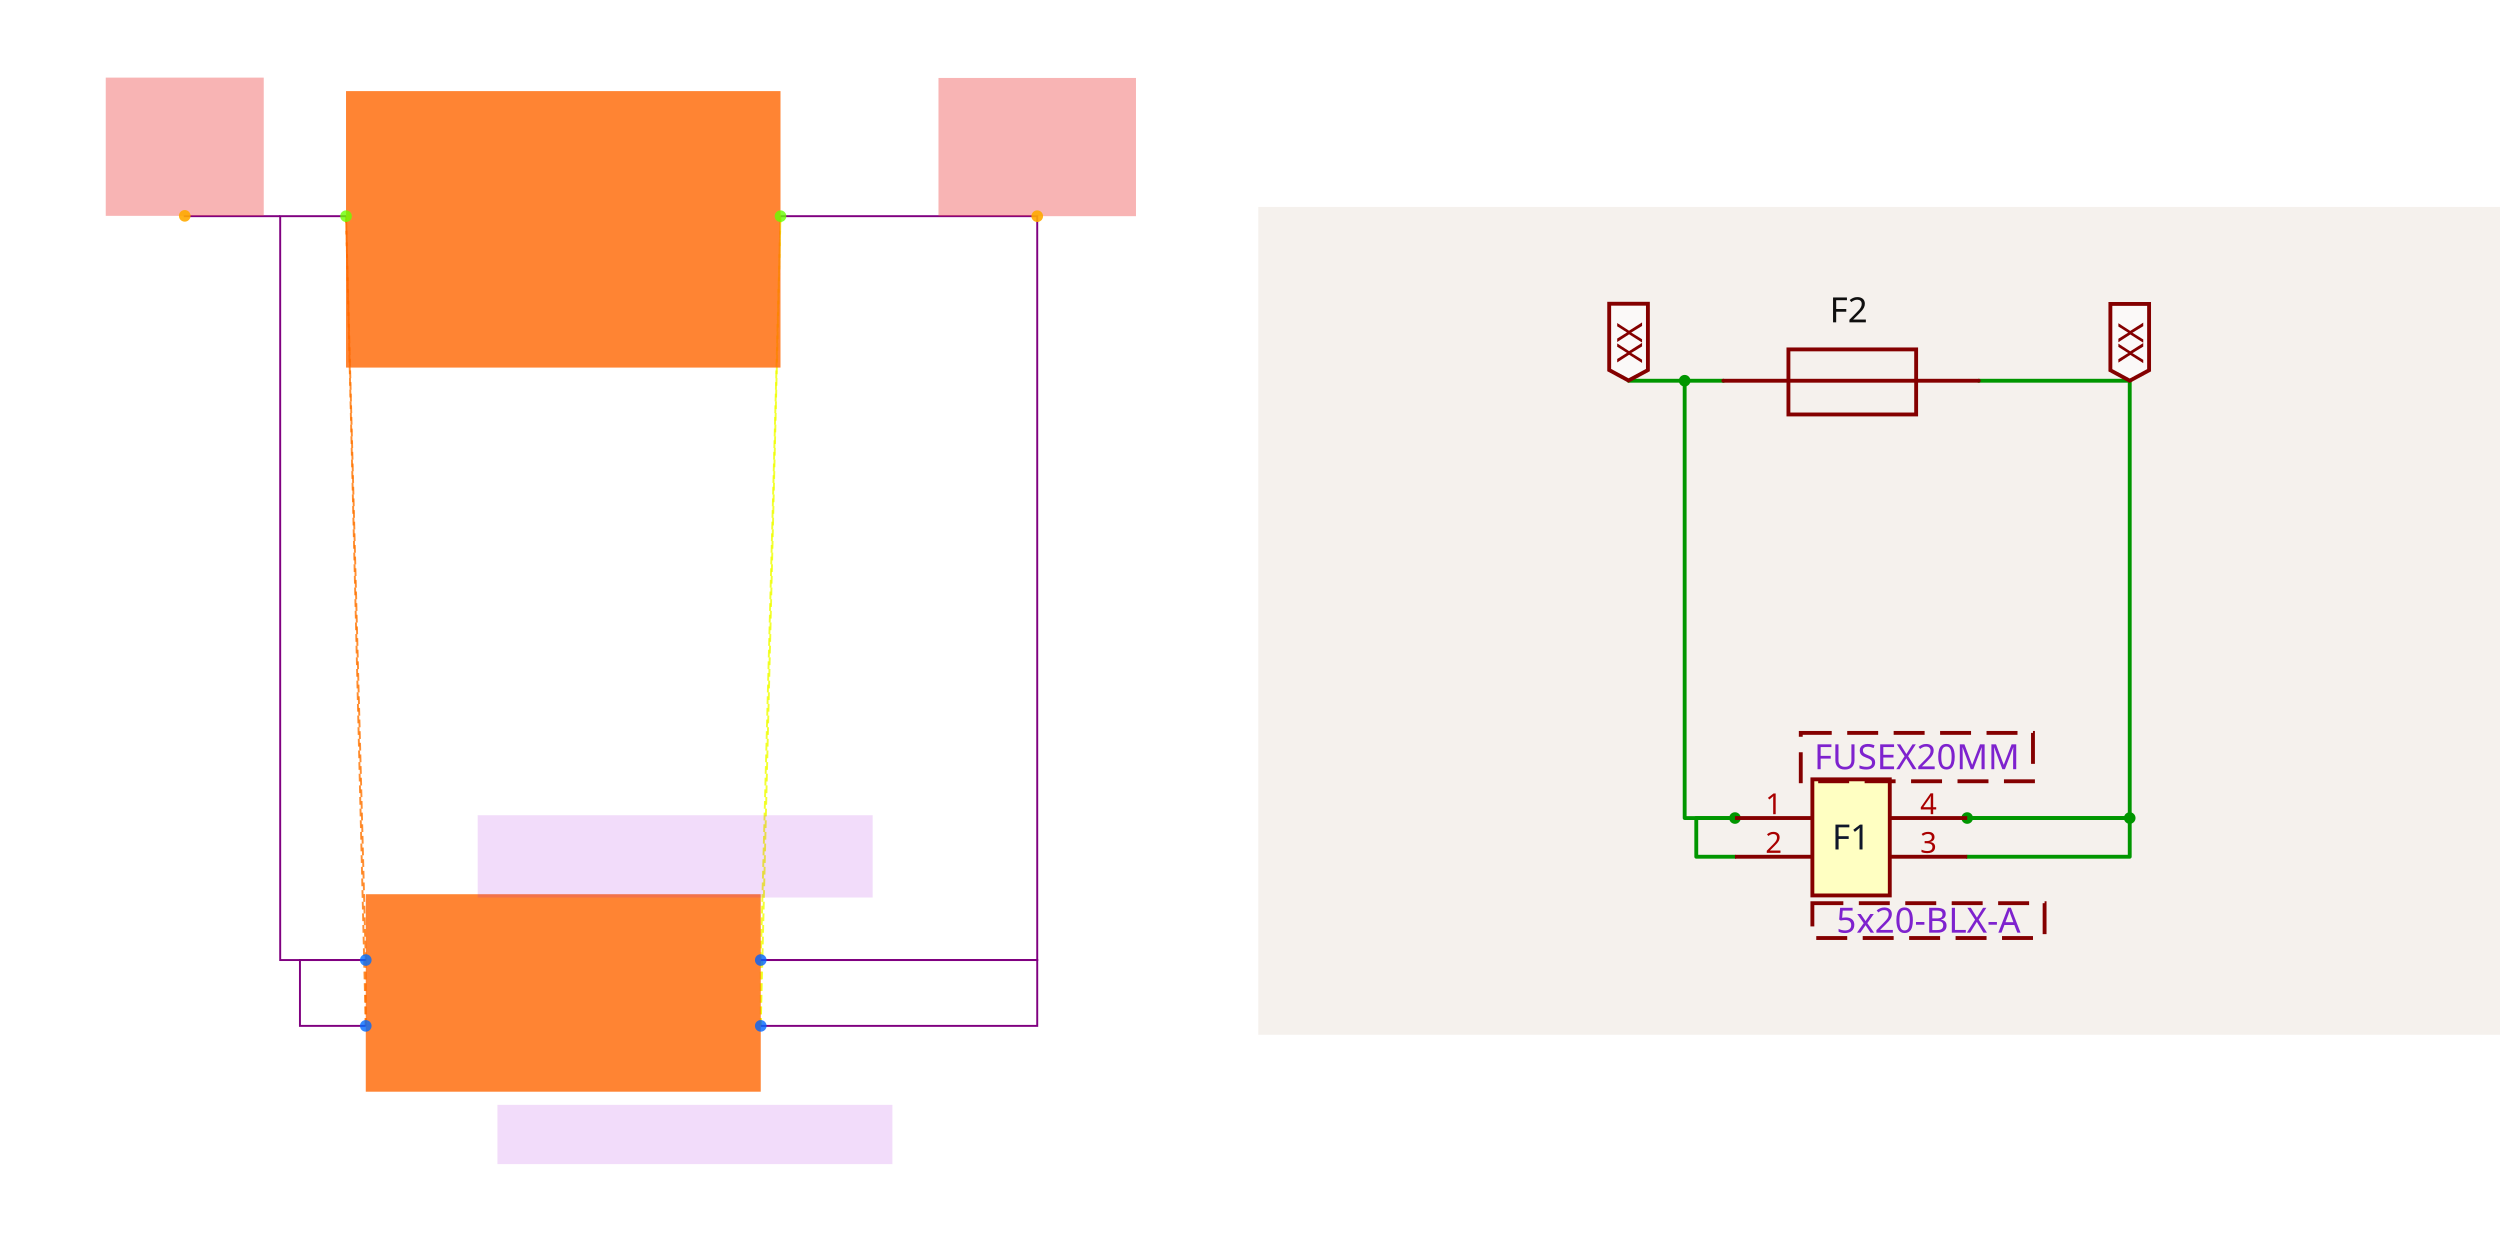
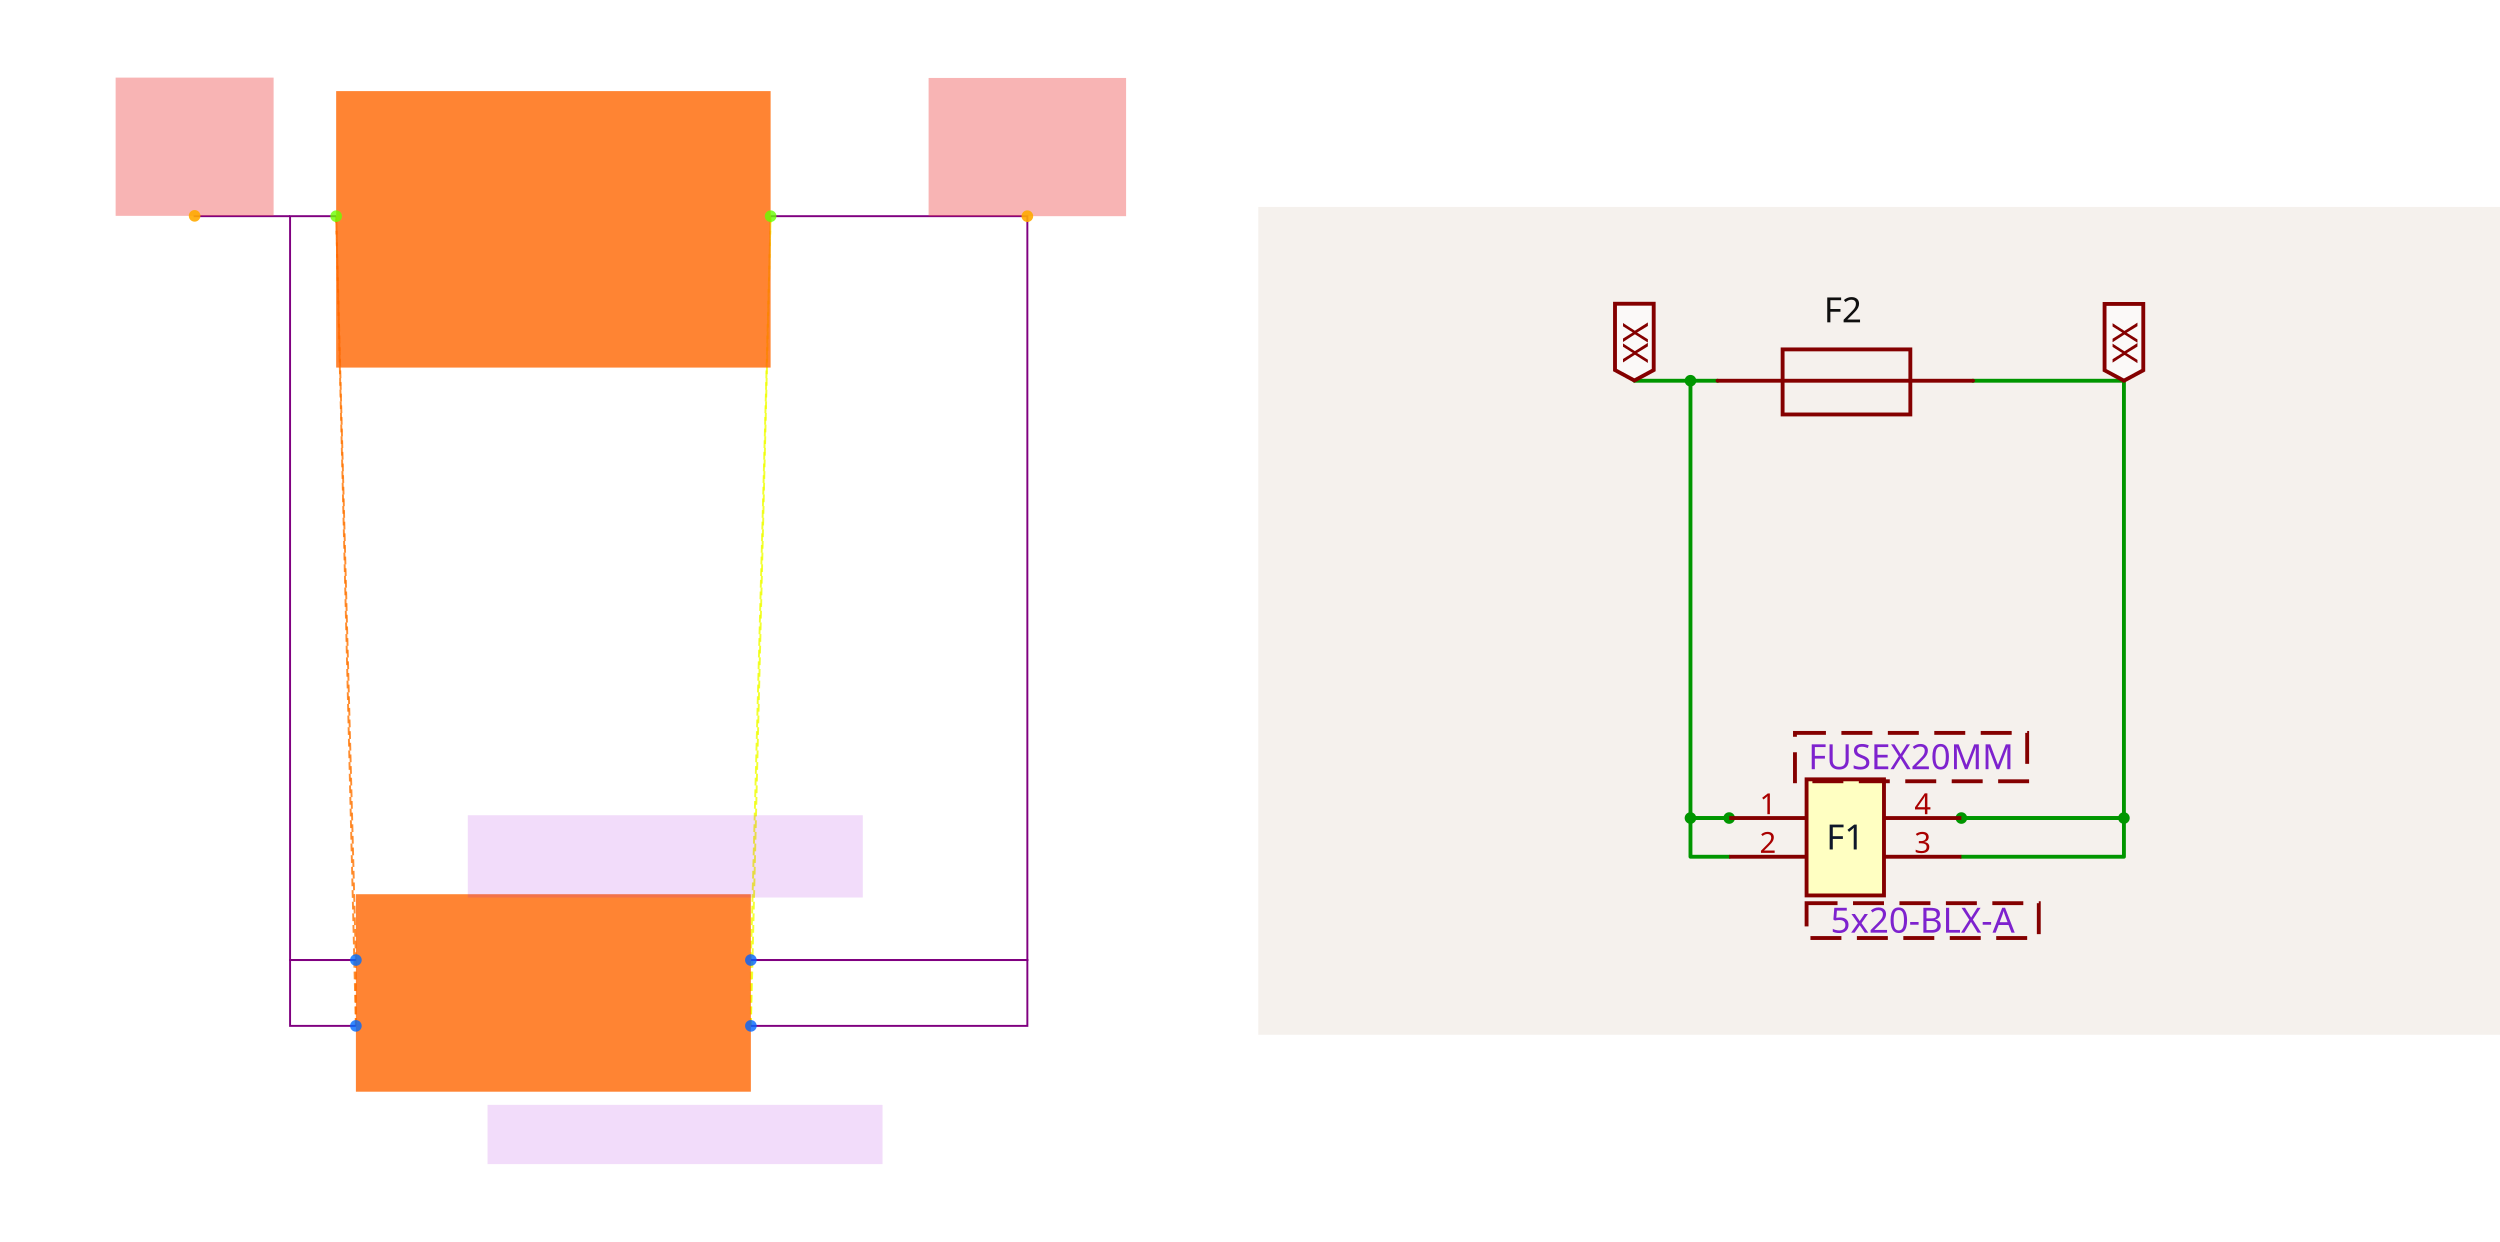
<svg xmlns="http://www.w3.org/2000/svg" width="2416" height="1200" viewBox="0 0 2416 1200" role="img" aria-label="Solver debug visualization on the left and Circuit JSON schematic on the right">
  <g transform="translate(0, 0) scale(1.875, 1.875) translate(0, 0)">
    <rect width="100%" height="100%" fill="white" />
    <g>
-       <polyline data-points="-0.6000000000000001,0.1 -0.6000000000000001,-0.1" data-type="line" data-label="" points="188.525,494.82 188.525,528.749" fill="none" stroke="hsl(27, 100%, 50%, 0.8)" stroke-width="1px" stroke-dasharray="4 2" />
+       <polyline data-points="-0.6000000000000001,0.1 -0.6000000000000001,-0.1" data-type="line" data-label="" points="183.435,494.82 183.435,528.749" fill="none" stroke="hsl(27, 100%, 50%, 0.8)" stroke-width="1px" stroke-dasharray="4 2" />
    </g>
    <g>
-       <polyline data-points="-0.6000000000000001,0.1 -0.6599999999999999,2.36" data-type="line" data-label="" points="188.525,494.82 178.346,111.421" fill="none" stroke="hsl(27, 100%, 50%, 0.8)" stroke-width="1px" stroke-dasharray="4 2" />
+       <polyline data-points="-0.6000000000000001,0.1 -0.6599999999999999,2.36" data-type="line" data-label="" points="183.435,494.82 173.257,111.421" fill="none" stroke="hsl(27, 100%, 50%, 0.8)" stroke-width="1px" stroke-dasharray="4 2" />
    </g>
    <g>
-       <polyline data-points="-0.6000000000000001,-0.1 -0.6599999999999999,2.36" data-type="line" data-label="" points="188.525,528.749 178.346,111.421" fill="none" stroke="hsl(27, 100%, 50%, 0.8)" stroke-width="1px" stroke-dasharray="4 2" />
+       <polyline data-points="-0.6000000000000001,-0.1 -0.6599999999999999,2.36" data-type="line" data-label="" points="183.435,528.749 173.257,111.421" fill="none" stroke="hsl(27, 100%, 50%, 0.8)" stroke-width="1px" stroke-dasharray="4 2" />
    </g>
    <g>
-       <polyline data-points="0.6000000000000001,0.1 0.6000000000000001,-0.1" data-type="line" data-label="" points="392.099,494.82 392.099,528.749" fill="none" stroke="hsl(64, 100%, 50%, 0.8)" stroke-width="1px" stroke-dasharray="4 2" />
+       <polyline data-points="0.6000000000000001,0.1 0.6000000000000001,-0.1" data-type="line" data-label="" points="387.01,494.82 387.01,528.749" fill="none" stroke="hsl(64, 100%, 50%, 0.8)" stroke-width="1px" stroke-dasharray="4 2" />
    </g>
    <g>
-       <polyline data-points="0.6000000000000001,0.1 0.6599999999999999,2.36" data-type="line" data-label="" points="392.099,494.82 402.278,111.421" fill="none" stroke="hsl(64, 100%, 50%, 0.8)" stroke-width="1px" stroke-dasharray="4 2" />
+       <polyline data-points="0.6000000000000001,0.1 0.6599999999999999,2.36" data-type="line" data-label="" points="387.01,494.82 397.189,111.421" fill="none" stroke="hsl(64, 100%, 50%, 0.8)" stroke-width="1px" stroke-dasharray="4 2" />
    </g>
    <g>
-       <polyline data-points="0.6000000000000001,-0.1 0.6599999999999999,2.36" data-type="line" data-label="" points="392.099,528.749 402.278,111.421" fill="none" stroke="hsl(64, 100%, 50%, 0.8)" stroke-width="1px" stroke-dasharray="4 2" />
+       <polyline data-points="0.6000000000000001,-0.1 0.6599999999999999,2.36" data-type="line" data-label="" points="387.01,528.749 397.189,111.421" fill="none" stroke="hsl(64, 100%, 50%, 0.8)" stroke-width="1px" stroke-dasharray="4 2" />
    </g>
    <g>
-       <polyline data-points="-0.6000000000000001,-0.1 -0.8,-0.1 -0.8,0.1 -0.6000000000000001,0.1" data-type="line" data-label="" points="188.525,528.749 154.596,528.749 154.596,494.82 188.525,494.82" fill="none" stroke="purple" stroke-width="1px" />
+       <polyline data-points="-0.6000000000000001,-0.1 -0.8,-0.1 -0.8,0.1 -0.6000000000000001,0.1" data-type="line" data-label="" points="183.435,528.749 149.506,528.749 149.506,494.82 183.435,494.82" fill="none" stroke="purple" stroke-width="1px" />
    </g>
    <g>
-       <polyline data-points="-0.6599999999999999,2.36 -0.8599999999999999,2.36 -0.8599999999999999,0.1 -0.6000000000000001,0.1" data-type="line" data-label="" points="178.346,111.421 144.417,111.421 144.417,494.82 188.525,494.82" fill="none" stroke="purple" stroke-width="1px" />
+       <polyline data-points="-0.6599999999999999,2.36 -0.8,2.36 -0.8,0.1 -0.6000000000000001,0.1" data-type="line" data-label="" points="173.257,111.421 149.506,111.421 149.506,494.82 183.435,494.82" fill="none" stroke="purple" stroke-width="1px" />
    </g>
    <g>
-       <polyline data-points="0.6000000000000001,0.1 1.4400000000000002,0.1 1.4400000000000002,-0.1 0.6000000000000001,-0.1" data-type="line" data-label="" points="392.099,494.82 534.602,494.82 534.602,528.749 392.099,528.749" fill="none" stroke="purple" stroke-width="1px" />
+       <polyline data-points="0.6000000000000001,0.1 1.4400000000000002,0.1 1.4400000000000002,-0.1 0.6000000000000001,-0.1" data-type="line" data-label="" points="387.01,494.82 529.512,494.82 529.512,528.749 387.01,528.749" fill="none" stroke="purple" stroke-width="1px" />
    </g>
    <g>
-       <polyline data-points="0.6599999999999999,2.36 1.4400000000000002,2.36 1.4400000000000002,0.1 0.6000000000000001,0.1" data-type="line" data-label="" points="402.278,111.421 534.602,111.421 534.602,494.82 392.099,494.82" fill="none" stroke="purple" stroke-width="1px" />
+       <polyline data-points="0.6599999999999999,2.36 1.4400000000000002,2.36 1.4400000000000002,0.1 0.6000000000000001,0.1" data-type="line" data-label="" points="397.189,111.421 529.512,111.421 529.512,494.82 387.01,494.82" fill="none" stroke="purple" stroke-width="1px" />
    </g>
    <g>
-       <polyline data-points="-0.8599999999999999,2.36 -1.15,2.36 -1.15,2.3609999999999998" data-type="line" data-label="" points="144.417,111.421 95.22,111.421 95.22,111.251" fill="none" stroke="purple" stroke-width="1px" />
+       <polyline data-points="-0.8,2.36 -1.09,2.36 -1.09,2.3609999999999998" data-type="line" data-label="" points="149.506,111.421 100.309,111.421 100.309,111.251" fill="none" stroke="purple" stroke-width="1px" />
    </g>
    <g>
-       <rect data-type="rect" data-label="schematic_component_0" data-x="0" data-y="0" x="188.525" y="460.891" width="203.575" height="101.787" fill="hsl(24, 100%, 50%, 0.8)" stroke="black" stroke-width="0.006" />
+       <rect data-type="rect" data-label="schematic_component_0" data-x="0" data-y="0" x="183.435" y="460.891" width="203.575" height="101.787" fill="hsl(24, 100%, 50%, 0.8)" stroke="black" stroke-width="0.006" />
    </g>
    <g>
-       <rect data-type="rect" data-label="schematic_component_1" data-x="0" data-y="2.32" x="178.346" y="46.955" width="223.932" height="142.502" fill="hsl(24, 100%, 50%, 0.8)" stroke="black" stroke-width="0.006" />
+       <rect data-type="rect" data-label="schematic_component_1" data-x="0" data-y="2.32" x="173.257" y="46.955" width="223.932" height="142.502" fill="hsl(24, 100%, 50%, 0.8)" stroke="black" stroke-width="0.006" />
    </g>
    <g>
-       <rect data-type="rect" data-label="5x20-BLX-A" data-x="0.4" data-y="-0.43000000000000005" x="256.383" y="569.464" width="203.575" height="30.536" fill="rgba(160, 0, 220, 0.14)" stroke="black" stroke-width="0.006" />
+       <rect data-type="rect" data-label="5x20-BLX-A" data-x="0.4" data-y="-0.43000000000000005" x="251.294" y="569.464" width="203.575" height="30.536" fill="rgba(160, 0, 220, 0.14)" stroke="black" stroke-width="0.006" />
    </g>
    <g>
-       <rect data-type="rect" data-label="FUSEX20MM" data-x="0.3400000000000001" data-y="0.41500000000000004" x="246.204" y="420.176" width="203.575" height="42.411" fill="rgba(160, 0, 220, 0.14)" stroke="black" stroke-width="0.006" />
+       <rect data-type="rect" data-label="FUSEX20MM" data-x="0.3400000000000001" data-y="0.41500000000000004" x="241.115" y="420.176" width="203.575" height="42.411" fill="rgba(160, 0, 220, 0.14)" stroke="black" stroke-width="0.006" />
    </g>
    <g>
-       <rect data-type="rect" data-label="netId: VIN globalConnNetId: connectivity_net0" data-x="-1.15" data-y="2.5709999999999997" x="54.505" y="40" width="81.43" height="71.251" fill="#ef444466" stroke="#ef4444" stroke-width="0.006" />
+       <rect data-type="rect" data-label="netId: VIN globalConnNetId: connectivity_net0" data-x="-1.09" data-y="2.5709999999999997" x="59.594" y="40" width="81.43" height="71.251" fill="#ef444466" stroke="#ef4444" stroke-width="0.006" />
    </g>
    <g>
-       <rect data-type="rect" data-label="netId: VOUT globalConnNetId: connectivity_net1" data-x="1.4400000000000002" data-y="2.57" x="483.708" y="40.17" width="101.787" height="71.251" fill="#ef444466" stroke="#ef4444" stroke-width="0.006" />
+       <rect data-type="rect" data-label="netId: VOUT globalConnNetId: connectivity_net1" data-x="1.4400000000000002" data-y="2.57" x="478.619" y="40.17" width="101.787" height="71.251" fill="#ef444466" stroke="#ef4444" stroke-width="0.006" />
    </g>
    <g>
-       <circle data-type="point" data-label="F1.1 x-" data-x="-0.6000000000000001" data-y="0.1" cx="188.525" cy="494.82" r="3" fill="hsl(214, 100%, 50%, 0.8)" />
+       <circle data-type="point" data-label="F1.1 x-" data-x="-0.6000000000000001" data-y="0.1" cx="183.435" cy="494.82" r="3" fill="hsl(214, 100%, 50%, 0.8)" />
    </g>
    <g>
-       <circle data-type="point" data-label="F1.2 x-" data-x="-0.6000000000000001" data-y="-0.1" cx="188.525" cy="528.749" r="3" fill="hsl(215, 100%, 50%, 0.8)" />
+       <circle data-type="point" data-label="F1.2 x-" data-x="-0.6000000000000001" data-y="-0.1" cx="183.435" cy="528.749" r="3" fill="hsl(215, 100%, 50%, 0.8)" />
    </g>
    <g>
-       <circle data-type="point" data-label="F1.4 x+" data-x="0.6000000000000001" data-y="0.1" cx="392.099" cy="494.82" r="3" fill="hsl(217, 100%, 50%, 0.8)" />
+       <circle data-type="point" data-label="F1.4 x+" data-x="0.6000000000000001" data-y="0.1" cx="387.01" cy="494.82" r="3" fill="hsl(217, 100%, 50%, 0.8)" />
    </g>
    <g>
-       <circle data-type="point" data-label="F1.3 x+" data-x="0.6000000000000001" data-y="-0.1" cx="392.099" cy="528.749" r="3" fill="hsl(216, 100%, 50%, 0.8)" />
+       <circle data-type="point" data-label="F1.3 x+" data-x="0.6000000000000001" data-y="-0.1" cx="387.01" cy="528.749" r="3" fill="hsl(216, 100%, 50%, 0.8)" />
    </g>
    <g>
-       <circle data-type="point" data-label="F2.1 x-" data-x="-0.6599999999999999" data-y="2.36" cx="178.346" cy="111.421" r="3" fill="hsl(95, 100%, 50%, 0.8)" />
+       <circle data-type="point" data-label="F2.1 x-" data-x="-0.6599999999999999" data-y="2.36" cx="173.257" cy="111.421" r="3" fill="hsl(95, 100%, 50%, 0.8)" />
    </g>
    <g>
-       <circle data-type="point" data-label="F2.2 x+" data-x="0.6599999999999999" data-y="2.36" cx="402.278" cy="111.421" r="3" fill="hsl(96, 100%, 50%, 0.8)" />
+       <circle data-type="point" data-label="F2.2 x+" data-x="0.6599999999999999" data-y="2.36" cx="397.189" cy="111.421" r="3" fill="hsl(96, 100%, 50%, 0.8)" />
    </g>
    <g>
-       <circle data-type="point" data-label="anchorPoint orientation: y+" data-x="-1.15" data-y="2.3609999999999998" cx="95.22" cy="111.251" r="3" fill="hsl(40, 100%, 50%, 0.9)" />
+       <circle data-type="point" data-label="anchorPoint orientation: y+" data-x="-1.09" data-y="2.3609999999999998" cx="100.309" cy="111.251" r="3" fill="hsl(40, 100%, 50%, 0.9)" />
    </g>
    <g>
-       <circle data-type="point" data-label="anchorPoint orientation: y+" data-x="1.4400000000000002" data-y="2.36" cx="534.602" cy="111.421" r="3" fill="hsl(40, 100%, 50%, 0.9)" />
+       <circle data-type="point" data-label="anchorPoint orientation: y+" data-x="1.4400000000000002" data-y="2.36" cx="529.512" cy="111.421" r="3" fill="hsl(40, 100%, 50%, 0.9)" />
    </g>
    <g id="crosshair" style="display: none">
      <line id="crosshair-h" y1="0" y2="640" stroke="#666" stroke-width="0.5" />
      <line id="crosshair-v" x1="0" x2="640" stroke="#666" stroke-width="0.5" />
      <text id="coordinates" font-family="monospace" font-size="12" fill="#666" />
    </g>
  </g>
  <g transform="translate(1216, 200)">
    <style>
              .boundary { fill: rgb(245, 241, 237); }
              .schematic-boundary { fill: none; stroke: #fff; }
              .component { fill: none; stroke: rgb(132, 0, 0); }
              .chip { fill: rgb(255, 255, 194); stroke: rgb(132, 0, 0); }
              .component-pin { fill: none; stroke: rgb(132, 0, 0); }
              .text { font-family: sans-serif; fill: rgb(0, 150, 0); }
              .pin-number { fill: rgb(169, 0, 0); }
              .port-label { fill: rgb(0, 100, 100); }
              .component-name { fill: rgb(0, 100, 100); }

            </style>
    <rect class="boundary" x="0" y="0" width="1200" height="800" />
    <g class="trace sch-trace" data-layer="base" data-circuit-json-type="schematic_trace" data-schematic-trace-id="schematic_trace_0__stack1">
-       <path d="M 460.68 627.954 L 423.279 627.954 L 423.279 590.553 L 460.68 590.553" class="trace-invisible-hover-outline sch-trace-hitbox" stroke="rgb(0, 150, 0)" fill="none" stroke-width="29.921px" stroke-linecap="round" opacity="0" stroke-linejoin="round" />
-       <path class="sch-trace-path" d="M 460.68 627.954 L 423.279 627.954 L 423.279 590.553 L 460.68 590.553" stroke="rgb(0, 150, 0)" fill="none" stroke-width="3.74px" stroke-linecap="round" stroke-linejoin="round" />
+       <path d="M 455.07 627.954 L 417.669 627.954 L 417.669 590.553 L 455.07 590.553" class="trace-invisible-hover-outline sch-trace-hitbox" stroke="rgb(0, 150, 0)" fill="none" stroke-width="29.921px" stroke-linecap="round" opacity="0" stroke-linejoin="round" />
+       <path class="sch-trace-path" d="M 455.07 627.954 L 417.669 627.954 L 417.669 590.553 L 455.07 590.553" stroke="rgb(0, 150, 0)" fill="none" stroke-width="3.74px" stroke-linecap="round" stroke-linejoin="round" />
    </g>
    <g class="trace sch-trace" data-layer="base" data-circuit-json-type="schematic_trace" data-schematic-trace-id="schematic_trace_1__stack1">
-       <path d="M 449.46 167.919 L 412.059 167.919 L 412.059 590.553 L 460.68 590.553" class="trace-invisible-hover-outline sch-trace-hitbox" stroke="rgb(0, 150, 0)" fill="none" stroke-width="29.921px" stroke-linecap="round" opacity="0" stroke-linejoin="round" />
-       <path class="sch-trace-path" d="M 449.46 167.919 L 412.059 167.919 L 412.059 590.553 L 460.68 590.553" stroke="rgb(0, 150, 0)" fill="none" stroke-width="3.74px" stroke-linecap="round" stroke-linejoin="round" />
+       <path d="M 443.85 167.919 L 417.669 167.919 L 417.669 590.553 L 455.07 590.553" class="trace-invisible-hover-outline sch-trace-hitbox" stroke="rgb(0, 150, 0)" fill="none" stroke-width="29.921px" stroke-linecap="round" opacity="0" stroke-linejoin="round" />
+       <path class="sch-trace-path" d="M 443.85 167.919 L 417.669 167.919 L 417.669 590.553 L 455.07 590.553" stroke="rgb(0, 150, 0)" fill="none" stroke-width="3.74px" stroke-linecap="round" stroke-linejoin="round" />
    </g>
    <g class="trace sch-trace" data-layer="base" data-circuit-json-type="schematic_trace" data-schematic-trace-id="schematic_trace_2__stack1">
-       <path d="M 685.088 590.553 L 842.173 590.553 L 842.173 627.954 L 685.088 627.954" class="trace-invisible-hover-outline sch-trace-hitbox" stroke="rgb(0, 150, 0)" fill="none" stroke-width="29.921px" stroke-linecap="round" opacity="0" stroke-linejoin="round" />
-       <path class="sch-trace-path" d="M 685.088 590.553 L 842.173 590.553 L 842.173 627.954 L 685.088 627.954" stroke="rgb(0, 150, 0)" fill="none" stroke-width="3.74px" stroke-linecap="round" stroke-linejoin="round" />
+       <path d="M 679.478 590.553 L 836.563 590.553 L 836.563 627.954 L 679.478 627.954" class="trace-invisible-hover-outline sch-trace-hitbox" stroke="rgb(0, 150, 0)" fill="none" stroke-width="29.921px" stroke-linecap="round" opacity="0" stroke-linejoin="round" />
+       <path class="sch-trace-path" d="M 679.478 590.553 L 836.563 590.553 L 836.563 627.954 L 679.478 627.954" stroke="rgb(0, 150, 0)" fill="none" stroke-width="3.74px" stroke-linecap="round" stroke-linejoin="round" />
    </g>
    <g class="trace sch-trace" data-layer="base" data-circuit-json-type="schematic_trace" data-schematic-trace-id="schematic_trace_3__stack1">
-       <path d="M 696.308 167.919 L 842.173 167.919 L 842.173 590.553 L 685.088 590.553" class="trace-invisible-hover-outline sch-trace-hitbox" stroke="rgb(0, 150, 0)" fill="none" stroke-width="29.921px" stroke-linecap="round" opacity="0" stroke-linejoin="round" />
-       <path class="sch-trace-path" d="M 696.308 167.919 L 842.173 167.919 L 842.173 590.553 L 685.088 590.553" stroke="rgb(0, 150, 0)" fill="none" stroke-width="3.74px" stroke-linecap="round" stroke-linejoin="round" />
+       <path d="M 690.698 167.919 L 836.563 167.919 L 836.563 590.553 L 679.478 590.553" class="trace-invisible-hover-outline sch-trace-hitbox" stroke="rgb(0, 150, 0)" fill="none" stroke-width="29.921px" stroke-linecap="round" opacity="0" stroke-linejoin="round" />
+       <path class="sch-trace-path" d="M 690.698 167.919 L 836.563 167.919 L 836.563 590.553 L 679.478 590.553" stroke="rgb(0, 150, 0)" fill="none" stroke-width="3.74px" stroke-linecap="round" stroke-linejoin="round" />
    </g>
    <g class="trace sch-trace" data-layer="base" data-circuit-json-type="schematic_trace" data-schematic-trace-id="schematic_trace_4__stack1">
-       <path d="M 412.059 167.919 L 357.827 167.919 L 357.827 167.732" class="trace-invisible-hover-outline sch-trace-hitbox" stroke="rgb(0, 150, 0)" fill="none" stroke-width="29.921px" stroke-linecap="round" opacity="0" stroke-linejoin="round" />
-       <path class="sch-trace-path" d="M 412.059 167.919 L 357.827 167.919 L 357.827 167.732" stroke="rgb(0, 150, 0)" fill="none" stroke-width="3.74px" stroke-linecap="round" stroke-linejoin="round" />
+       <path d="M 417.669 167.919 L 363.437 167.919 L 363.437 167.732" class="trace-invisible-hover-outline sch-trace-hitbox" stroke="rgb(0, 150, 0)" fill="none" stroke-width="29.921px" stroke-linecap="round" opacity="0" stroke-linejoin="round" />
+       <path class="sch-trace-path" d="M 417.669 167.919 L 363.437 167.919 L 363.437 167.732" stroke="rgb(0, 150, 0)" fill="none" stroke-width="3.74px" stroke-linecap="round" stroke-linejoin="round" />
    </g>
    <g class="trace-overlays sch-trace-overlays" data-layer="overlay" data-circuit-json-type="schematic_trace" data-schematic-trace-id="schematic_trace_0__stack1">
-       <circle cx="460.68" cy="590.553" r="5.61" class="trace-junction sch-trace-junction" fill="rgb(0, 150, 0)" />
+       <circle cx="417.669" cy="590.553" r="5.61" class="trace-junction sch-trace-junction" fill="rgb(0, 150, 0)" />
+       <circle cx="455.07" cy="590.553" r="5.61" class="trace-junction sch-trace-junction" fill="rgb(0, 150, 0)" />
    </g>
    <g class="trace-overlays sch-trace-overlays" data-layer="overlay" data-circuit-json-type="schematic_trace" data-schematic-trace-id="schematic_trace_1__stack1">
-       <circle cx="412.059" cy="167.919" r="5.61" class="trace-junction sch-trace-junction" fill="rgb(0, 150, 0)" />
+       <circle cx="417.669" cy="167.919" r="5.61" class="trace-junction sch-trace-junction" fill="rgb(0, 150, 0)" />
    </g>
    <g class="trace-overlays sch-trace-overlays" data-layer="overlay" data-circuit-json-type="schematic_trace" data-schematic-trace-id="schematic_trace_2__stack1">
-       <circle cx="685.088" cy="590.553" r="5.61" class="trace-junction sch-trace-junction" fill="rgb(0, 150, 0)" />
-       <circle cx="842.173" cy="590.553" r="5.61" class="trace-junction sch-trace-junction" fill="rgb(0, 150, 0)" />
+       <circle cx="679.478" cy="590.553" r="5.61" class="trace-junction sch-trace-junction" fill="rgb(0, 150, 0)" />
+       <circle cx="836.563" cy="590.553" r="5.61" class="trace-junction sch-trace-junction" fill="rgb(0, 150, 0)" />
    </g>
    <g class="trace-overlays sch-trace-overlays" data-layer="overlay" data-circuit-json-type="schematic_trace" data-schematic-trace-id="schematic_trace_3__stack1" />
    <g class="trace-overlays sch-trace-overlays" data-layer="overlay" data-circuit-json-type="schematic_trace" data-schematic-trace-id="schematic_trace_4__stack1" />
    <g class="sch-component" data-circuit-json-type="schematic_component" data-schematic-component-id="schematic_component_0__stack1">
-       <rect class="component chip sch-component-body" x="535.483" y="553.152" width="74.802" height="112.204" stroke-width="3.74px" fill="rgb(255, 255, 194)" stroke="rgb(132, 0, 0)" />
-       <rect class="component-overlay sch-component-overlay" x="535.483" y="553.152" width="74.802" height="112.204" fill="transparent" />
-       <text class="sch-text" x="572.884" y="609.254" fill="#0f172a" text-anchor="middle" dominant-baseline="middle" font-family="sans-serif" font-size="33.661px" transform="rotate(0, 572.8841, 609.2537)">F1</text>
-       <line class="component-pin sch-component-pin sch-port-line" x1="535.483" y1="590.553" x2="460.68" y2="590.553" stroke-width="3.74px" />
+       <rect class="component chip sch-component-body" x="529.873" y="553.152" width="74.802" height="112.204" stroke-width="3.74px" fill="rgb(255, 255, 194)" stroke="rgb(132, 0, 0)" />
+       <rect class="component-overlay sch-component-overlay" x="529.873" y="553.152" width="74.802" height="112.204" fill="transparent" />
+       <text class="sch-text" x="567.274" y="609.254" fill="#0f172a" text-anchor="middle" dominant-baseline="middle" font-family="sans-serif" font-size="33.661px" transform="rotate(0, 567.2739, 609.2537)">F1</text>
+       <line class="component-pin sch-component-pin sch-port-line" x1="529.873" y1="590.553" x2="455.07" y2="590.553" stroke-width="3.74px" />
      <g class="sch-port" data-schematic-port-id="source_port_0_0__stack1">
-         <rect x="456.94" y="586.813" width="7.48" height="7.48" opacity="0" />
+         <rect x="451.33" y="586.813" width="7.48" height="7.48" opacity="0" />
      </g>
-       <text class="pin-number sch-pin-number" x="498.082" y="586.813" style="font-family: sans-serif;" fill="rgb(169, 0, 0)" text-anchor="middle" dominant-baseline="auto" font-size="28.051px" transform="">1</text>
-       <line class="component-pin sch-component-pin sch-port-line" x1="535.483" y1="627.954" x2="460.68" y2="627.954" stroke-width="3.74px" />
+       <text class="pin-number sch-pin-number" x="492.471" y="586.813" style="font-family: sans-serif;" fill="rgb(169, 0, 0)" text-anchor="middle" dominant-baseline="auto" font-size="28.051px" transform="">1</text>
+       <line class="component-pin sch-component-pin sch-port-line" x1="529.873" y1="627.954" x2="455.07" y2="627.954" stroke-width="3.74px" />
      <g class="sch-port" data-schematic-port-id="source_port_0_1__stack1">
-         <rect x="456.94" y="624.214" width="7.48" height="7.48" opacity="0" />
+         <rect x="451.33" y="624.214" width="7.48" height="7.48" opacity="0" />
      </g>
-       <text class="pin-number sch-pin-number" x="498.082" y="624.214" style="font-family: sans-serif;" fill="rgb(169, 0, 0)" text-anchor="middle" dominant-baseline="auto" font-size="28.051px" transform="">2</text>
-       <line class="component-pin sch-component-pin sch-port-line" x1="610.285" y1="590.553" x2="685.088" y2="590.553" stroke-width="3.74px" />
+       <text class="pin-number sch-pin-number" x="492.471" y="624.214" style="font-family: sans-serif;" fill="rgb(169, 0, 0)" text-anchor="middle" dominant-baseline="auto" font-size="28.051px" transform="">2</text>
+       <line class="component-pin sch-component-pin sch-port-line" x1="604.675" y1="590.553" x2="679.478" y2="590.553" stroke-width="3.74px" />
      <g class="sch-port" data-schematic-port-id="source_port_0_2__stack1">
-         <rect x="681.348" y="586.813" width="7.48" height="7.48" opacity="0" />
+         <rect x="675.738" y="586.813" width="7.48" height="7.48" opacity="0" />
      </g>
-       <text class="pin-number sch-pin-number" x="647.687" y="586.813" style="font-family: sans-serif;" fill="rgb(169, 0, 0)" text-anchor="middle" dominant-baseline="auto" font-size="28.051px" transform="">4</text>
-       <line class="component-pin sch-component-pin sch-port-line" x1="610.285" y1="627.954" x2="685.088" y2="627.954" stroke-width="3.74px" />
+       <text class="pin-number sch-pin-number" x="642.076" y="586.813" style="font-family: sans-serif;" fill="rgb(169, 0, 0)" text-anchor="middle" dominant-baseline="auto" font-size="28.051px" transform="">4</text>
+       <line class="component-pin sch-component-pin sch-port-line" x1="604.675" y1="627.954" x2="679.478" y2="627.954" stroke-width="3.74px" />
      <g class="sch-port" data-schematic-port-id="source_port_0_3__stack1">
-         <rect x="681.348" y="624.214" width="7.48" height="7.48" opacity="0" />
+         <rect x="675.738" y="624.214" width="7.48" height="7.48" opacity="0" />
      </g>
-       <text class="pin-number sch-pin-number" x="647.687" y="624.214" style="font-family: sans-serif;" fill="rgb(169, 0, 0)" text-anchor="middle" dominant-baseline="auto" font-size="28.051px" transform="">3</text>
+       <text class="pin-number sch-pin-number" x="642.076" y="624.214" style="font-family: sans-serif;" fill="rgb(169, 0, 0)" text-anchor="middle" dominant-baseline="auto" font-size="28.051px" transform="">3</text>
    </g>
    <g class="sch-component" data-circuit-json-type="schematic_component" data-schematic-component-id="schematic_component_1__stack1">
-       <rect class="component-overlay sch-component-overlay" x="449.46" y="137.645" width="246.848" height="62.876" fill="transparent" />
-       <path class="sch-component-symbol-path" d="M 449.46 167.919 L 696.308 167.919" stroke="rgb(132, 0, 0)" fill="none" stroke-width="3.74px" stroke-linecap="round" />
-       <path class="sch-component-symbol-path" d="M 572.884 137.645 L 635.761 137.645 L 635.761 200.522 L 512.336 200.522 L 512.336 137.645 L 572.884 137.645" stroke="rgb(132, 0, 0)" fill="none" stroke-width="3.74px" stroke-linecap="round" />
-       <text class="sch-component-name sch-component-text" x="570.555" y="121.344" stroke="rgb(245, 241, 237)" stroke-width="3.74px" paint-order="stroke" fill="rgb(15, 15, 15)" font-family="sans-serif" text-anchor="middle" dominant-baseline="ideographic" font-size="33.661px">F2</text>
-       <text class="sch-component-text" x="572.884" y="223.809" fill="rgb(15, 15, 15)" font-family="sans-serif" text-anchor="middle" dominant-baseline="hanging" font-size="33.661px" />
+       <rect class="component-overlay sch-component-overlay" x="443.85" y="137.645" width="246.848" height="62.876" fill="transparent" />
+       <path class="sch-component-symbol-path" d="M 443.85 167.919 L 690.698 167.919" stroke="rgb(132, 0, 0)" fill="none" stroke-width="3.74px" stroke-linecap="round" />
+       <path class="sch-component-symbol-path" d="M 567.274 137.645 L 630.15 137.645 L 630.15 200.522 L 506.726 200.522 L 506.726 137.645 L 567.274 137.645" stroke="rgb(132, 0, 0)" fill="none" stroke-width="3.74px" stroke-linecap="round" />
+       <text class="sch-component-name sch-component-text" x="564.945" y="121.344" stroke="rgb(245, 241, 237)" stroke-width="3.74px" paint-order="stroke" fill="rgb(15, 15, 15)" font-family="sans-serif" text-anchor="middle" dominant-baseline="ideographic" font-size="33.661px">F2</text>
+       <text class="sch-component-text" x="567.274" y="223.809" fill="rgb(15, 15, 15)" font-family="sans-serif" text-anchor="middle" dominant-baseline="hanging" font-size="33.661px" />
    </g>
    <g class="schematic-port-hover sch-port-hover" data-schematic-port-id="source_port_0_0__stack1">
-       <circle cx="460.68" cy="590.553" r="7.48" fill="red" opacity="0" />
+       <circle cx="455.07" cy="590.553" r="7.48" fill="red" opacity="0" />
    </g>
    <g class="schematic-port-hover sch-port-hover" data-schematic-port-id="source_port_0_1__stack1">
-       <circle cx="460.68" cy="627.954" r="7.48" fill="red" opacity="0" />
+       <circle cx="455.07" cy="627.954" r="7.48" fill="red" opacity="0" />
    </g>
    <g class="schematic-port-hover sch-port-hover" data-schematic-port-id="source_port_0_2__stack1">
-       <circle cx="685.088" cy="590.553" r="7.48" fill="red" opacity="0" />
+       <circle cx="679.478" cy="590.553" r="7.48" fill="red" opacity="0" />
    </g>
    <g class="schematic-port-hover sch-port-hover" data-schematic-port-id="source_port_0_3__stack1">
-       <circle cx="685.088" cy="627.954" r="7.48" fill="red" opacity="0" />
+       <circle cx="679.478" cy="627.954" r="7.48" fill="red" opacity="0" />
    </g>
    <g class="schematic-port-hover sch-port-hover" data-schematic-port-id="source_port_1_0__stack1">
-       <circle cx="473.771" cy="169.754" r="7.48" fill="red" opacity="0" />
+       <circle cx="468.161" cy="169.754" r="7.48" fill="red" opacity="0" />
    </g>
    <g class="schematic-port-hover sch-port-hover" data-schematic-port-id="source_port_1_1__stack1">
-       <circle cx="720.619" cy="169.754" r="7.48" fill="red" opacity="0" />
+       <circle cx="715.009" cy="169.754" r="7.48" fill="red" opacity="0" />
    </g>
-     <path class="net-label sch-net-label" data-circuit-json-type="schematic_net_label" data-schematic-net-label-id="schematic_net_label_0__stack1" d="     M 357.827,167.732     L 339.126,157.634     L 339.126,93.503     L 376.528,93.503     L 376.528,157.634     Z   " fill="rgba(255, 255, 255, 0.6)" stroke="rgb(132, 0, 0)" stroke-width="3.74px" />
-     <text class="net-label-text sch-net-label-text" data-circuit-json-type="schematic_net_label" data-schematic-net-label-id="schematic_net_label_0__stack1" x="357.827" y="150.902" fill="rgb(132, 0, 0)" text-anchor="start" dominant-baseline="central" font-family="sans-serif" font-variant-numeric="tabular-nums" font-size="33.661px" transform="rotate(-90 357.827 150.9015)">XX</text>
-     <path class="net-label sch-net-label" data-circuit-json-type="schematic_net_label" data-schematic-net-label-id="schematic_net_label_1__stack1" d="     M 842.173,167.919     L 823.472,157.821     L 823.472,93.69     L 860.874,93.69     L 860.874,157.821     Z   " fill="rgba(255, 255, 255, 0.6)" stroke="rgb(132, 0, 0)" stroke-width="3.74px" />
-     <text class="net-label-text sch-net-label-text" data-circuit-json-type="schematic_net_label" data-schematic-net-label-id="schematic_net_label_1__stack1" x="842.173" y="151.089" fill="rgb(132, 0, 0)" text-anchor="start" dominant-baseline="central" font-family="sans-serif" font-variant-numeric="tabular-nums" font-size="33.661px" transform="rotate(-90 842.173 151.0885)">XX</text>
-     <text class="sch-text" x="647.687" y="689.666" fill="#7e22ce" text-anchor="middle" dominant-baseline="middle" font-family="sans-serif" font-size="33.661px" transform="rotate(0, 647.6866, 689.6663)">5x20-BLX-A</text>
-     <text class="sch-text" x="636.466" y="531.646" fill="#7e22ce" text-anchor="middle" dominant-baseline="middle" font-family="sans-serif" font-size="33.661px" transform="rotate(0, 636.4662, 531.6461)">FUSEX20MM</text>
-     <rect class="schematic-box sch-box" x="535.483" y="672.836" width="224.407" height="33.661" stroke-width="3.74px" stroke="rgb(132, 0, 0)" fill="transparent" stroke-dasharray="29.921 14.96" />
-     <rect class="schematic-box sch-box" x="524.262" y="508.27" width="224.407" height="46.752" stroke-width="3.74px" stroke="rgb(132, 0, 0)" fill="transparent" stroke-dasharray="29.921 14.96" />
+     <path class="net-label sch-net-label" data-circuit-json-type="schematic_net_label" data-schematic-net-label-id="schematic_net_label_0__stack1" d="     M 363.437,167.732     L 344.737,157.634     L 344.737,93.503     L 382.138,93.503     L 382.138,157.634     Z   " fill="rgba(255, 255, 255, 0.6)" stroke="rgb(132, 0, 0)" stroke-width="3.74px" />
+     <text class="net-label-text sch-net-label-text" data-circuit-json-type="schematic_net_label" data-schematic-net-label-id="schematic_net_label_0__stack1" x="363.437" y="150.902" fill="rgb(132, 0, 0)" text-anchor="start" dominant-baseline="central" font-family="sans-serif" font-variant-numeric="tabular-nums" font-size="33.661px" transform="rotate(-90 363.4372 150.9015)">XX</text>
+     <path class="net-label sch-net-label" data-circuit-json-type="schematic_net_label" data-schematic-net-label-id="schematic_net_label_1__stack1" d="     M 836.563,167.919     L 817.862,157.821     L 817.862,93.69     L 855.263,93.69     L 855.263,157.821     Z   " fill="rgba(255, 255, 255, 0.6)" stroke="rgb(132, 0, 0)" stroke-width="3.74px" />
+     <text class="net-label-text sch-net-label-text" data-circuit-json-type="schematic_net_label" data-schematic-net-label-id="schematic_net_label_1__stack1" x="836.563" y="151.089" fill="rgb(132, 0, 0)" text-anchor="start" dominant-baseline="central" font-family="sans-serif" font-variant-numeric="tabular-nums" font-size="33.661px" transform="rotate(-90 836.5628 151.0885)">XX</text>
+     <text class="sch-text" x="642.076" y="689.666" fill="#7e22ce" text-anchor="middle" dominant-baseline="middle" font-family="sans-serif" font-size="33.661px" transform="rotate(0, 642.0764, 689.6663)">5x20-BLX-A</text>
+     <text class="sch-text" x="630.856" y="531.646" fill="#7e22ce" text-anchor="middle" dominant-baseline="middle" font-family="sans-serif" font-size="33.661px" transform="rotate(0, 630.856, 531.6461)">FUSEX20MM</text>
+     <rect class="schematic-box sch-box" x="529.873" y="672.836" width="224.407" height="33.661" stroke-width="3.74px" stroke="rgb(132, 0, 0)" fill="transparent" stroke-dasharray="29.921 14.96" />
+     <rect class="schematic-box sch-box" x="518.652" y="508.27" width="224.407" height="46.752" stroke-width="3.74px" stroke="rgb(132, 0, 0)" fill="transparent" stroke-dasharray="29.921 14.96" />
  </g>
</svg>
